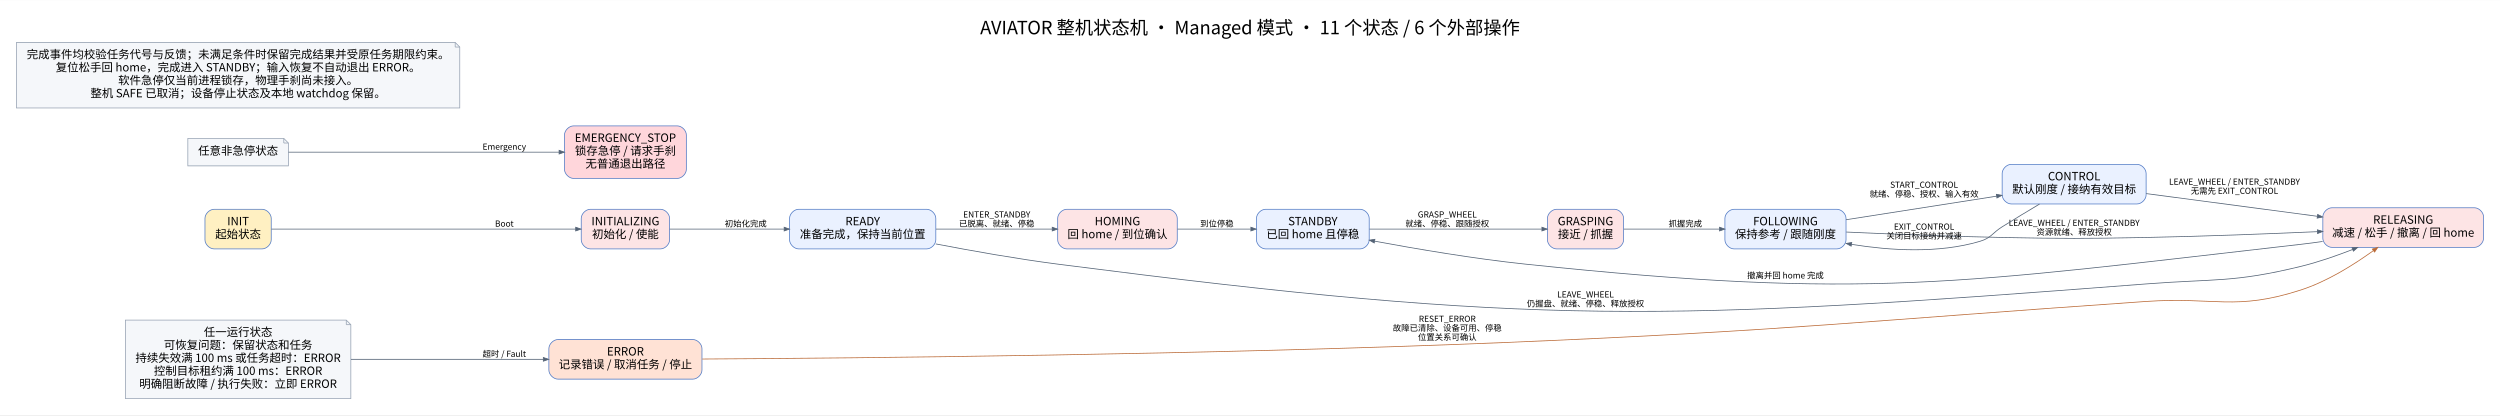
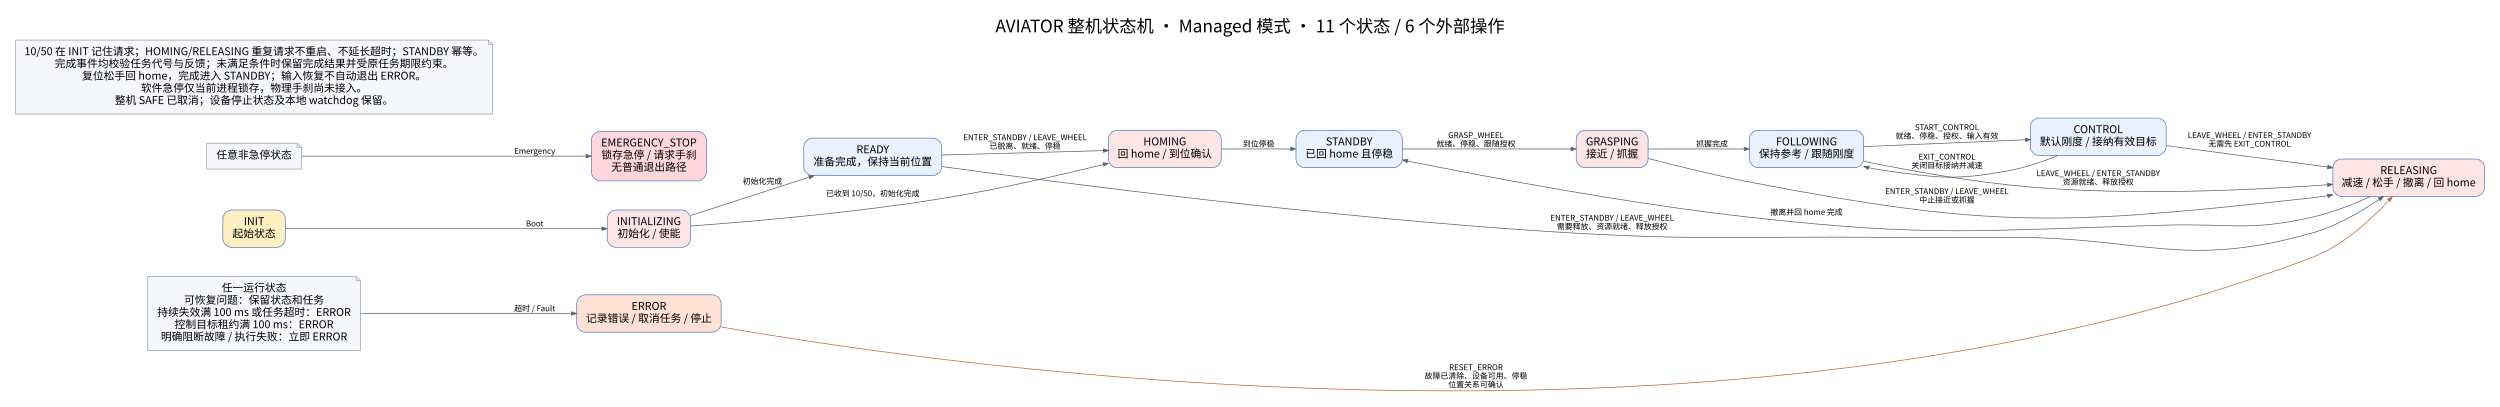
- <svg xmlns="http://www.w3.org/2000/svg" width="3282pt" height="545pt" viewBox="0.00 0.00 3282.20 544.70">
-   <g id="graph0" class="graph" transform="scale(1 1) rotate(0) translate(21.6 523.1)">
-     <polygon fill="white" stroke="transparent" points="-21.6,21.6 -21.6,-523.1 3260.6,-523.1 3260.6,21.6 -21.6,21.6" />
-     <text text-anchor="middle" x="1619.5" y="-478.3" font-family="Noto Sans CJK SC" font-size="24.00">AVIATOR 整机状态机 · Managed 模式 · 11 个状态 / 6 个外部操作</text>
+ <svg xmlns="http://www.w3.org/2000/svg" width="3479pt" height="566pt" viewBox="0.00 0.00 3479.20 565.62">
+   <g id="graph0" class="graph" transform="scale(1 1) rotate(0) translate(21.6 544.02)">
+     <polygon fill="white" stroke="transparent" points="-21.6,21.6 -21.6,-544.02 3457.6,-544.02 3457.6,21.6 -21.6,21.6" />
+     <text text-anchor="middle" x="1718" y="-499.22" font-family="Noto Sans CJK SC" font-size="24.00">AVIATOR 整机状态机 · Managed 模式 · 11 个状态 / 6 个外部操作</text>
    <g id="node1" class="node">
-       <path fill="#fff0c2" stroke="#527bc5" d="M322.5,-248.5C322.5,-248.5 259.5,-248.5 259.5,-248.5 253.5,-248.5 247.5,-242.5 247.5,-236.5 247.5,-236.5 247.5,-208.5 247.5,-208.5 247.5,-202.5 253.5,-196.5 259.5,-196.5 259.5,-196.5 322.5,-196.5 322.5,-196.5 328.5,-196.5 334.5,-202.5 334.5,-208.5 334.5,-208.5 334.5,-236.5 334.5,-236.5 334.5,-242.5 328.5,-248.5 322.5,-248.5" />
-       <text text-anchor="middle" x="291" y="-227.5" font-family="Noto Sans CJK SC" font-size="15.00">INIT</text>
-       <text text-anchor="middle" x="291" y="-210.5" font-family="Noto Sans CJK SC" font-size="15.00">起始状态</text>
+       <path fill="#fff0c2" stroke="#527bc5" d="M363.5,-251.92C363.5,-251.92 300.5,-251.92 300.5,-251.92 294.5,-251.92 288.5,-245.92 288.5,-239.92 288.5,-239.92 288.5,-211.92 288.5,-211.92 288.5,-205.92 294.5,-199.92 300.5,-199.92 300.5,-199.92 363.5,-199.92 363.5,-199.92 369.5,-199.92 375.5,-205.92 375.5,-211.92 375.5,-211.92 375.5,-239.92 375.5,-239.92 375.5,-245.92 369.5,-251.92 363.5,-251.92" />
+       <text text-anchor="middle" x="332" y="-230.92" font-family="Noto Sans CJK SC" font-size="15.00">INIT</text>
+       <text text-anchor="middle" x="332" y="-213.92" font-family="Noto Sans CJK SC" font-size="15.00">起始状态</text>
    </g>
    <g id="node2" class="node">
-       <path fill="#fde4e5" stroke="#527bc5" d="M845.5,-248.5C845.5,-248.5 753.5,-248.5 753.5,-248.5 747.5,-248.5 741.5,-242.5 741.5,-236.5 741.5,-236.5 741.5,-208.5 741.5,-208.5 741.5,-202.5 747.5,-196.5 753.5,-196.5 753.5,-196.5 845.5,-196.5 845.5,-196.5 851.5,-196.5 857.5,-202.5 857.5,-208.5 857.5,-208.5 857.5,-236.5 857.5,-236.5 857.5,-242.5 851.5,-248.5 845.5,-248.5" />
-       <text text-anchor="middle" x="799.5" y="-227.5" font-family="Noto Sans CJK SC" font-size="15.00">INITIALIZING</text>
-       <text text-anchor="middle" x="799.5" y="-210.5" font-family="Noto Sans CJK SC" font-size="15.00">初始化 / 使能</text>
+       <path fill="#fde4e5" stroke="#527bc5" d="M927.5,-251.92C927.5,-251.92 835.5,-251.92 835.5,-251.92 829.5,-251.92 823.5,-245.92 823.5,-239.92 823.5,-239.92 823.5,-211.92 823.5,-211.92 823.5,-205.92 829.5,-199.92 835.5,-199.92 835.5,-199.92 927.5,-199.92 927.5,-199.92 933.5,-199.92 939.5,-205.92 939.5,-211.92 939.5,-211.92 939.5,-239.92 939.5,-239.92 939.5,-245.92 933.5,-251.92 927.5,-251.92" />
+       <text text-anchor="middle" x="881.5" y="-230.92" font-family="Noto Sans CJK SC" font-size="15.00">INITIALIZING</text>
+       <text text-anchor="middle" x="881.5" y="-213.92" font-family="Noto Sans CJK SC" font-size="15.00">初始化 / 使能</text>
    </g>
    <g id="edge1" class="edge">
-       <path fill="none" stroke="#536275" d="M334.75,-222.5C423.69,-222.5 629.1,-222.5 734.13,-222.5" />
-       <polygon fill="#536275" stroke="#536275" points="734.21,-224.95 741.21,-222.5 734.21,-220.05 734.21,-224.95" />
-       <text text-anchor="middle" x="640.5" y="-225.7" font-family="Noto Sans CJK SC" font-size="11.00">Boot</text>
+       <path fill="none" stroke="#536275" d="M375.51,-225.92C470.89,-225.92 702.5,-225.92 815.85,-225.92" />
+       <polygon fill="#536275" stroke="#536275" points="816.14,-228.37 823.14,-225.92 816.14,-223.47 816.14,-228.37" />
+       <text text-anchor="middle" x="722.5" y="-229.12" font-family="Noto Sans CJK SC" font-size="11.00">Boot</text>
    </g>
    <g id="node3" class="node">
-       <path fill="#eaf1ff" stroke="#527bc5" d="M1195,-248.5C1195,-248.5 1027,-248.5 1027,-248.5 1021,-248.5 1015,-242.5 1015,-236.5 1015,-236.5 1015,-208.5 1015,-208.5 1015,-202.5 1021,-196.5 1027,-196.5 1027,-196.5 1195,-196.5 1195,-196.5 1201,-196.5 1207,-202.5 1207,-208.5 1207,-208.5 1207,-236.5 1207,-236.5 1207,-242.5 1201,-248.5 1195,-248.5" />
-       <text text-anchor="middle" x="1111" y="-227.5" font-family="Noto Sans CJK SC" font-size="15.00">READY</text>
-       <text text-anchor="middle" x="1111" y="-210.5" font-family="Noto Sans CJK SC" font-size="15.00">准备完成，保持当前位置</text>
+       <path fill="#eaf1ff" stroke="#527bc5" d="M1277,-351.92C1277,-351.92 1109,-351.92 1109,-351.92 1103,-351.92 1097,-345.92 1097,-339.92 1097,-339.92 1097,-311.92 1097,-311.92 1097,-305.92 1103,-299.92 1109,-299.92 1109,-299.92 1277,-299.92 1277,-299.92 1283,-299.92 1289,-305.92 1289,-311.92 1289,-311.92 1289,-339.92 1289,-339.92 1289,-345.92 1283,-351.92 1277,-351.92" />
+       <text text-anchor="middle" x="1193" y="-330.92" font-family="Noto Sans CJK SC" font-size="15.00">READY</text>
+       <text text-anchor="middle" x="1193" y="-313.92" font-family="Noto Sans CJK SC" font-size="15.00">准备完成，保持当前位置</text>
    </g>
    <g id="edge2" class="edge">
-       <path fill="none" stroke="#536275" d="M857.63,-222.5C899.58,-222.5 957.71,-222.5 1007.61,-222.5" />
-       <polygon fill="#536275" stroke="#536275" points="1007.91,-224.95 1014.91,-222.5 1007.91,-220.05 1007.91,-224.95" />
-       <text text-anchor="middle" x="957.5" y="-225.7" font-family="Noto Sans CJK SC" font-size="11.00">初始化完成</text>
+       <path fill="none" stroke="#536275" d="M939.63,-244.37C985.86,-259.31 1051.73,-280.6 1104.59,-297.67" />
+       <polygon fill="#536275" stroke="#536275" points="1103.88,-300.02 1111.3,-299.84 1105.39,-295.36 1103.88,-300.02" />
+       <text text-anchor="middle" x="1039.5" y="-288.12" font-family="Noto Sans CJK SC" font-size="11.00">初始化完成</text>
    </g>
    <g id="node4" class="node">
-       <path fill="#fde4e5" stroke="#527bc5" d="M1512,-248.5C1512,-248.5 1379,-248.5 1379,-248.5 1373,-248.5 1367,-242.5 1367,-236.5 1367,-236.5 1367,-208.5 1367,-208.5 1367,-202.5 1373,-196.5 1379,-196.5 1379,-196.5 1512,-196.5 1512,-196.5 1518,-196.5 1524,-202.5 1524,-208.5 1524,-208.5 1524,-236.5 1524,-236.5 1524,-242.5 1518,-248.5 1512,-248.5" />
-       <text text-anchor="middle" x="1445.5" y="-227.5" font-family="Noto Sans CJK SC" font-size="15.00">HOMING</text>
-       <text text-anchor="middle" x="1445.5" y="-210.5" font-family="Noto Sans CJK SC" font-size="15.00">回 home / 到位确认</text>
+       <path fill="#fde4e5" stroke="#527bc5" d="M1666,-362.92C1666,-362.92 1533,-362.92 1533,-362.92 1527,-362.92 1521,-356.92 1521,-350.92 1521,-350.92 1521,-322.92 1521,-322.92 1521,-316.92 1527,-310.92 1533,-310.92 1533,-310.92 1666,-310.92 1666,-310.92 1672,-310.92 1678,-316.92 1678,-322.92 1678,-322.92 1678,-350.92 1678,-350.92 1678,-356.92 1672,-362.92 1666,-362.92" />
+       <text text-anchor="middle" x="1599.5" y="-341.92" font-family="Noto Sans CJK SC" font-size="15.00">HOMING</text>
+       <text text-anchor="middle" x="1599.5" y="-324.92" font-family="Noto Sans CJK SC" font-size="15.00">回 home / 到位确认</text>
    </g>
    <g id="edge3" class="edge">
-       <path fill="none" stroke="#536275" d="M1207.28,-222.5C1255.38,-222.5 1313.23,-222.5 1359.76,-222.5" />
-       <polygon fill="#536275" stroke="#536275" points="1359.84,-224.95 1366.84,-222.5 1359.84,-220.05 1359.84,-224.95" />
-       <text text-anchor="middle" x="1287" y="-237.7" font-family="Noto Sans CJK SC" font-size="11.00">ENTER_STANDBY</text>
-       <text text-anchor="middle" x="1287" y="-225.7" font-family="Noto Sans CJK SC" font-size="11.00">已脱离、就绪、停稳</text>
+       <path fill="none" stroke="#536275" d="M939.66,-229.71C1018.59,-235.44 1165.22,-247.79 1289,-267.92 1365.65,-280.38 1451.8,-300.06 1513.71,-315.21" />
+       <polygon fill="#536275" stroke="#536275" points="1513.38,-317.66 1520.76,-316.95 1514.55,-312.9 1513.38,-317.66" />
+       <text text-anchor="middle" x="1193" y="-271.12" font-family="Noto Sans CJK SC" font-size="11.00">已收到 10/50，初始化完成</text>
+     </g>
+     <g id="edge4" class="edge">
+       <path fill="none" stroke="#536275" d="M1289.09,-328.5C1357.26,-330.36 1448.25,-332.83 1513.9,-334.62" />
+       <polygon fill="#536275" stroke="#536275" points="1513.9,-337.07 1520.97,-334.81 1514.04,-332.17 1513.9,-337.07" />
+       <text text-anchor="middle" x="1405" y="-349.12" font-family="Noto Sans CJK SC" font-size="11.00">ENTER_STANDBY / LEAVE_WHEEL</text>
+       <text text-anchor="middle" x="1405" y="-337.12" font-family="Noto Sans CJK SC" font-size="11.00">已脱离、就绪、停稳</text>
    </g>
    <g id="node9" class="node">
-       <path fill="#fde4e5" stroke="#527bc5" d="M3227,-250.5C3227,-250.5 3040,-250.5 3040,-250.5 3034,-250.5 3028,-244.5 3028,-238.5 3028,-238.5 3028,-210.5 3028,-210.5 3028,-204.5 3034,-198.5 3040,-198.5 3040,-198.5 3227,-198.5 3227,-198.5 3233,-198.5 3239,-204.5 3239,-210.5 3239,-210.5 3239,-238.5 3239,-238.5 3239,-244.5 3233,-250.5 3227,-250.5" />
-       <text text-anchor="middle" x="3133.5" y="-229.5" font-family="Noto Sans CJK SC" font-size="15.00">RELEASING</text>
-       <text text-anchor="middle" x="3133.5" y="-212.5" font-family="Noto Sans CJK SC" font-size="15.00">减速 / 松手 / 撤离 / 回 home</text>
+       <path fill="#fde4e5" stroke="#527bc5" d="M3424,-322.92C3424,-322.92 3237,-322.92 3237,-322.92 3231,-322.92 3225,-316.92 3225,-310.92 3225,-310.92 3225,-282.92 3225,-282.92 3225,-276.92 3231,-270.92 3237,-270.92 3237,-270.92 3424,-270.92 3424,-270.92 3430,-270.92 3436,-276.92 3436,-282.92 3436,-282.92 3436,-310.92 3436,-310.92 3436,-316.92 3430,-322.92 3424,-322.92" />
+       <text text-anchor="middle" x="3330.5" y="-301.92" font-family="Noto Sans CJK SC" font-size="15.00">RELEASING</text>
+       <text text-anchor="middle" x="3330.5" y="-284.92" font-family="Noto Sans CJK SC" font-size="15.00">减速 / 松手 / 撤离 / 回 home</text>
+     </g>
+     <g id="edge14" class="edge">
+       <path fill="none" stroke="#536275" d="M1289.25,-312.43C1458.86,-289.07 1824.57,-241.69 2135,-221.92 2341.72,-208.75 2393.87,-215.69 2601,-213.92 2678.33,-213.25 2697.67,-213.74 2775,-213.92 2962.13,-214.35 3015.85,-169.3 3196,-219.92 3229.86,-229.43 3264.15,-249.48 3289.5,-266.73" />
+       <polygon fill="#536275" stroke="#536275" points="3288.27,-268.86 3295.42,-270.82 3291.05,-264.83 3288.27,-268.86" />
+       <text text-anchor="middle" x="2222" y="-237.12" font-family="Noto Sans CJK SC" font-size="11.00">ENTER_STANDBY / LEAVE_WHEEL</text>
+       <text text-anchor="middle" x="2222" y="-225.12" font-family="Noto Sans CJK SC" font-size="11.00">需要释放、资源就绪、释放授权</text>
+     </g>
+     <g id="node5" class="node">
+       <path fill="#eaf1ff" stroke="#527bc5" d="M1918,-362.92C1918,-362.92 1794,-362.92 1794,-362.92 1788,-362.92 1782,-356.92 1782,-350.92 1782,-350.92 1782,-322.92 1782,-322.92 1782,-316.92 1788,-310.92 1794,-310.92 1794,-310.92 1918,-310.92 1918,-310.92 1924,-310.92 1930,-316.92 1930,-322.92 1930,-322.92 1930,-350.92 1930,-350.92 1930,-356.92 1924,-362.92 1918,-362.92" />
+       <text text-anchor="middle" x="1856" y="-341.92" font-family="Noto Sans CJK SC" font-size="15.00">STANDBY</text>
+       <text text-anchor="middle" x="1856" y="-324.92" font-family="Noto Sans CJK SC" font-size="15.00">已回 home 且停稳</text>
+     </g>
+     <g id="edge5" class="edge">
+       <path fill="none" stroke="#536275" d="M1678.24,-336.92C1708.69,-336.92 1743.62,-336.92 1774.35,-336.92" />
+       <polygon fill="#536275" stroke="#536275" points="1774.65,-339.37 1781.65,-336.92 1774.65,-334.47 1774.65,-339.37" />
+       <text text-anchor="middle" x="1730" y="-340.12" font-family="Noto Sans CJK SC" font-size="11.00">到位停稳</text>
+     </g>
+     <g id="node6" class="node">
+       <path fill="#fde4e5" stroke="#527bc5" d="M2260,-362.92C2260,-362.92 2184,-362.92 2184,-362.92 2178,-362.92 2172,-356.92 2172,-350.92 2172,-350.92 2172,-322.92 2172,-322.92 2172,-316.92 2178,-310.92 2184,-310.92 2184,-310.92 2260,-310.92 2260,-310.92 2266,-310.92 2272,-316.92 2272,-322.92 2272,-322.92 2272,-350.92 2272,-350.92 2272,-356.92 2266,-362.92 2260,-362.92" />
+       <text text-anchor="middle" x="2222" y="-341.92" font-family="Noto Sans CJK SC" font-size="15.00">GRASPING</text>
+       <text text-anchor="middle" x="2222" y="-324.92" font-family="Noto Sans CJK SC" font-size="15.00">接近 / 抓握</text>
+     </g>
+     <g id="edge6" class="edge">
+       <path fill="none" stroke="#536275" d="M1930.22,-336.92C1999.39,-336.92 2101.66,-336.92 2164.67,-336.92" />
+       <polygon fill="#536275" stroke="#536275" points="2164.77,-339.37 2171.77,-336.92 2164.77,-334.47 2164.77,-339.37" />
+       <text text-anchor="middle" x="2032.5" y="-352.12" font-family="Noto Sans CJK SC" font-size="11.00">GRASP_WHEEL</text>
+       <text text-anchor="middle" x="2032.5" y="-340.12" font-family="Noto Sans CJK SC" font-size="11.00">就绪、停稳、跟随授权</text>
+     </g>
+     <g id="node7" class="node">
+       <path fill="#eaf1ff" stroke="#527bc5" d="M2560,-362.92C2560,-362.92 2425,-362.92 2425,-362.92 2419,-362.92 2413,-356.92 2413,-350.92 2413,-350.92 2413,-322.92 2413,-322.92 2413,-316.92 2419,-310.92 2425,-310.92 2425,-310.92 2560,-310.92 2560,-310.92 2566,-310.92 2572,-316.92 2572,-322.92 2572,-322.92 2572,-350.92 2572,-350.92 2572,-356.92 2566,-362.92 2560,-362.92" />
+       <text text-anchor="middle" x="2492.5" y="-341.92" font-family="Noto Sans CJK SC" font-size="15.00">FOLLOWING</text>
+       <text text-anchor="middle" x="2492.5" y="-324.92" font-family="Noto Sans CJK SC" font-size="15.00">保持参考 / 跟随刚度</text>
+     </g>
+     <g id="edge8" class="edge">
+       <path fill="none" stroke="#536275" d="M2272.25,-336.92C2309.54,-336.92 2361.7,-336.92 2405.78,-336.92" />
+       <polygon fill="#536275" stroke="#536275" points="2405.79,-339.37 2412.79,-336.92 2405.79,-334.47 2405.79,-339.37" />
+       <text text-anchor="middle" x="2361" y="-340.12" font-family="Noto Sans CJK SC" font-size="11.00">抓握完成</text>
+     </g>
+     <g id="edge7" class="edge">
+       <path fill="none" stroke="#536275" d="M2272.33,-323.61C2310.51,-313.64 2364.84,-300.18 2413,-290.92 2754.87,-225.14 2849.94,-230.94 3196,-268.92 3203.06,-269.69 3210.3,-270.67 3217.58,-271.79" />
+       <polygon fill="#536275" stroke="#536275" points="3217.57,-274.27 3224.87,-272.96 3218.35,-269.43 3217.57,-274.27" />
+       <text text-anchor="middle" x="2688" y="-274.12" font-family="Noto Sans CJK SC" font-size="11.00">ENTER_STANDBY / LEAVE_WHEEL</text>
+       <text text-anchor="middle" x="2688" y="-262.12" font-family="Noto Sans CJK SC" font-size="11.00">中止接近或抓握</text>
+     </g>
+     <g id="node8" class="node">
+       <path fill="#eaf1ff" stroke="#527bc5" d="M2981,-379.92C2981,-379.92 2816,-379.92 2816,-379.92 2810,-379.92 2804,-373.92 2804,-367.92 2804,-367.92 2804,-339.92 2804,-339.92 2804,-333.92 2810,-327.92 2816,-327.92 2816,-327.92 2981,-327.92 2981,-327.92 2987,-327.92 2993,-333.92 2993,-339.92 2993,-339.92 2993,-367.92 2993,-367.92 2993,-373.92 2987,-379.92 2981,-379.92" />
+       <text text-anchor="middle" x="2898.5" y="-358.92" font-family="Noto Sans CJK SC" font-size="15.00">CONTROL</text>
+       <text text-anchor="middle" x="2898.5" y="-341.92" font-family="Noto Sans CJK SC" font-size="15.00">默认刚度 / 接纳有效目标</text>
+     </g>
+     <g id="edge9" class="edge">
+       <path fill="none" stroke="#536275" d="M2572.35,-340.23C2636.51,-342.93 2727.48,-346.76 2796.88,-349.68" />
+       <polygon fill="#536275" stroke="#536275" points="2796.86,-352.13 2803.96,-349.98 2797.06,-347.24 2796.86,-352.13" />
+       <text text-anchor="middle" x="2688" y="-363.12" font-family="Noto Sans CJK SC" font-size="11.00">START_CONTROL</text>
+       <text text-anchor="middle" x="2688" y="-351.12" font-family="Noto Sans CJK SC" font-size="11.00">就绪、停稳、授权、输入有效</text>
+     </g>
+     <g id="edge11" class="edge">
+       <path fill="none" stroke="#536275" d="M2572.15,-319.7C2634.64,-306.95 2724.44,-290.66 2804,-283.92 2946.23,-271.86 3110.82,-279.39 3217.36,-287.07" />
+       <polygon fill="#536275" stroke="#536275" points="3217.45,-289.54 3224.61,-287.6 3217.81,-284.65 3217.45,-289.54" />
+       <text text-anchor="middle" x="2898.5" y="-299.12" font-family="Noto Sans CJK SC" font-size="11.00">LEAVE_WHEEL / ENTER_STANDBY</text>
+       <text text-anchor="middle" x="2898.5" y="-287.12" font-family="Noto Sans CJK SC" font-size="11.00">资源就绪、释放授权</text>
+     </g>
+     <g id="edge10" class="edge">
+       <path fill="none" stroke="#536275" d="M2842.34,-327.82C2821.7,-319.39 2797.73,-311.13 2775,-306.92 2698.96,-292.83 2677.62,-296.43 2601,-306.92 2593.95,-307.88 2586.7,-309.19 2579.47,-310.72" />
+       <polygon fill="#536275" stroke="#536275" points="2578.55,-308.41 2572.24,-312.32 2579.61,-313.2 2578.55,-308.41" />
+       <text text-anchor="middle" x="2688" y="-322.12" font-family="Noto Sans CJK SC" font-size="11.00">EXIT_CONTROL</text>
+       <text text-anchor="middle" x="2688" y="-310.12" font-family="Noto Sans CJK SC" font-size="11.00">关闭目标接纳并减速</text>
    </g>
    <g id="edge12" class="edge">
-       <path fill="none" stroke="#536275" d="M1207.01,-203.02C1254.83,-193.81 1313.8,-183.36 1367,-176.5 1997,-95.26 2162.67,-101.61 2796,-150.5 2886.53,-157.49 2910.78,-152.02 2999,-173.5 3021.72,-179.03 3045.81,-187.4 3067.17,-195.77" />
-       <polygon fill="#536275" stroke="#536275" points="3066.3,-198.06 3073.71,-198.37 3068.11,-193.51 3066.3,-198.06" />
-       <text text-anchor="middle" x="2060" y="-132.7" font-family="Noto Sans CJK SC" font-size="11.00">LEAVE_WHEEL</text>
-       <text text-anchor="middle" x="2060" y="-120.7" font-family="Noto Sans CJK SC" font-size="11.00">仍握盘、就绪、停稳、释放授权</text>
+       <path fill="none" stroke="#536275" d="M2993.07,-341.51C3059.11,-332.76 3147.9,-320.99 3217.68,-311.74" />
+       <polygon fill="#536275" stroke="#536275" points="3218.19,-314.14 3224.8,-310.79 3217.54,-309.29 3218.19,-314.14" />
+       <text text-anchor="middle" x="3109" y="-352.12" font-family="Noto Sans CJK SC" font-size="11.00">LEAVE_WHEEL / ENTER_STANDBY</text>
+       <text text-anchor="middle" x="3109" y="-340.12" font-family="Noto Sans CJK SC" font-size="11.00">无需先 EXIT_CONTROL</text>
    </g>
-     <g id="node5" class="node">
-       <path fill="#eaf1ff" stroke="#527bc5" d="M1764,-248.5C1764,-248.5 1640,-248.5 1640,-248.5 1634,-248.5 1628,-242.5 1628,-236.5 1628,-236.5 1628,-208.5 1628,-208.5 1628,-202.5 1634,-196.5 1640,-196.5 1640,-196.5 1764,-196.5 1764,-196.5 1770,-196.5 1776,-202.5 1776,-208.5 1776,-208.5 1776,-236.5 1776,-236.5 1776,-242.5 1770,-248.5 1764,-248.5" />
-       <text text-anchor="middle" x="1702" y="-227.5" font-family="Noto Sans CJK SC" font-size="15.00">STANDBY</text>
-       <text text-anchor="middle" x="1702" y="-210.5" font-family="Noto Sans CJK SC" font-size="15.00">已回 home 且停稳</text>
-     </g>
-     <g id="edge4" class="edge">
-       <path fill="none" stroke="#536275" d="M1524.24,-222.5C1554.69,-222.5 1589.62,-222.5 1620.35,-222.5" />
-       <polygon fill="#536275" stroke="#536275" points="1620.65,-224.95 1627.65,-222.5 1620.65,-220.05 1620.65,-224.95" />
-       <text text-anchor="middle" x="1576" y="-225.7" font-family="Noto Sans CJK SC" font-size="11.00">到位停稳</text>
-     </g>
-     <g id="node6" class="node">
-       <path fill="#fde4e5" stroke="#527bc5" d="M2098,-248.5C2098,-248.5 2022,-248.5 2022,-248.5 2016,-248.5 2010,-242.5 2010,-236.5 2010,-236.5 2010,-208.5 2010,-208.5 2010,-202.5 2016,-196.5 2022,-196.5 2022,-196.5 2098,-196.5 2098,-196.5 2104,-196.5 2110,-202.5 2110,-208.5 2110,-208.5 2110,-236.5 2110,-236.5 2110,-242.5 2104,-248.5 2098,-248.5" />
-       <text text-anchor="middle" x="2060" y="-227.5" font-family="Noto Sans CJK SC" font-size="15.00">GRASPING</text>
-       <text text-anchor="middle" x="2060" y="-210.5" font-family="Noto Sans CJK SC" font-size="15.00">接近 / 抓握</text>
-     </g>
-     <g id="edge5" class="edge">
-       <path fill="none" stroke="#536275" d="M1776.33,-222.5C1843.42,-222.5 1941.27,-222.5 2002.48,-222.5" />
-       <polygon fill="#536275" stroke="#536275" points="2002.76,-224.95 2009.76,-222.5 2002.76,-220.05 2002.76,-224.95" />
-       <text text-anchor="middle" x="1878.5" y="-237.7" font-family="Noto Sans CJK SC" font-size="11.00">GRASP_WHEEL</text>
-       <text text-anchor="middle" x="1878.5" y="-225.7" font-family="Noto Sans CJK SC" font-size="11.00">就绪、停稳、跟随授权</text>
-     </g>
-     <g id="node7" class="node">
-       <path fill="#eaf1ff" stroke="#527bc5" d="M2390,-248.5C2390,-248.5 2255,-248.5 2255,-248.5 2249,-248.5 2243,-242.5 2243,-236.5 2243,-236.5 2243,-208.5 2243,-208.5 2243,-202.5 2249,-196.5 2255,-196.5 2255,-196.5 2390,-196.5 2390,-196.5 2396,-196.5 2402,-202.5 2402,-208.5 2402,-208.5 2402,-236.5 2402,-236.5 2402,-242.5 2396,-248.5 2390,-248.5" />
-       <text text-anchor="middle" x="2322.5" y="-227.5" font-family="Noto Sans CJK SC" font-size="15.00">FOLLOWING</text>
-       <text text-anchor="middle" x="2322.5" y="-210.5" font-family="Noto Sans CJK SC" font-size="15.00">保持参考 / 跟随刚度</text>
-     </g>
-     <g id="edge6" class="edge">
-       <path fill="none" stroke="#536275" d="M2110.3,-222.5C2145.65,-222.5 2194.18,-222.5 2235.8,-222.5" />
-       <polygon fill="#536275" stroke="#536275" points="2235.95,-224.95 2242.95,-222.5 2235.95,-220.05 2235.95,-224.95" />
-       <text text-anchor="middle" x="2191" y="-225.7" font-family="Noto Sans CJK SC" font-size="11.00">抓握完成</text>
-     </g>
-     <g id="node8" class="node">
-       <path fill="#eaf1ff" stroke="#527bc5" d="M2784,-307.5C2784,-307.5 2619,-307.5 2619,-307.5 2613,-307.5 2607,-301.5 2607,-295.5 2607,-295.5 2607,-267.5 2607,-267.5 2607,-261.5 2613,-255.5 2619,-255.5 2619,-255.5 2784,-255.5 2784,-255.5 2790,-255.5 2796,-261.5 2796,-267.5 2796,-267.5 2796,-295.5 2796,-295.5 2796,-301.5 2790,-307.5 2784,-307.5" />
-       <text text-anchor="middle" x="2701.5" y="-286.5" font-family="Noto Sans CJK SC" font-size="15.00">CONTROL</text>
-       <text text-anchor="middle" x="2701.5" y="-269.5" font-family="Noto Sans CJK SC" font-size="15.00">默认刚度 / 接纳有效目标</text>
-     </g>
-     <g id="edge7" class="edge">
-       <path fill="none" stroke="#536275" d="M2402.07,-234.8C2459.42,-243.77 2537.64,-256.01 2599.61,-265.71" />
-       <polygon fill="#536275" stroke="#536275" points="2599.4,-268.16 2606.7,-266.82 2600.16,-263.32 2599.4,-268.16" />
-       <text text-anchor="middle" x="2504.5" y="-276.7" font-family="Noto Sans CJK SC" font-size="11.00">START_CONTROL</text>
-       <text text-anchor="middle" x="2504.5" y="-264.7" font-family="Noto Sans CJK SC" font-size="11.00">就绪、停稳、授权、输入有效</text>
-     </g>
-     <g id="edge9" class="edge">
-       <path fill="none" stroke="#536275" d="M2402.3,-218.62C2459.17,-216.02 2537.81,-212.84 2607,-211.5 2690.98,-209.87 2712.02,-209.88 2796,-211.5 2871.01,-212.95 2955.37,-216.21 3020.86,-219.11" />
-       <polygon fill="#536275" stroke="#536275" points="3020.84,-221.56 3027.94,-219.42 3021.06,-216.66 3020.84,-221.56" />
-       <text text-anchor="middle" x="2701.5" y="-226.7" font-family="Noto Sans CJK SC" font-size="11.00">LEAVE_WHEEL / ENTER_STANDBY</text>
-       <text text-anchor="middle" x="2701.5" y="-214.7" font-family="Noto Sans CJK SC" font-size="11.00">资源就绪、释放授权</text>
-     </g>
-     <g id="edge8" class="edge">
-       <path fill="none" stroke="#536275" d="M2656.04,-255.37C2640.45,-246.08 2622.87,-235.45 2607,-225.5 2593.94,-217.32 2592.77,-210.91 2578,-206.5 2523.4,-190.21 2459.38,-194.34 2409.21,-202.48" />
-       <polygon fill="#536275" stroke="#536275" points="2408.72,-200.08 2402.22,-203.65 2409.53,-204.91 2408.72,-200.08" />
-       <text text-anchor="middle" x="2504.5" y="-221.7" font-family="Noto Sans CJK SC" font-size="11.00">EXIT_CONTROL</text>
-       <text text-anchor="middle" x="2504.5" y="-209.7" font-family="Noto Sans CJK SC" font-size="11.00">关闭目标接纳并减速</text>
-     </g>
-     <g id="edge10" class="edge">
-       <path fill="none" stroke="#536275" d="M2796.07,-269.1C2862.11,-260.34 2950.9,-248.57 3020.68,-239.32" />
-       <polygon fill="#536275" stroke="#536275" points="3021.19,-241.73 3027.8,-238.38 3020.54,-236.87 3021.19,-241.73" />
-       <text text-anchor="middle" x="2912" y="-280.7" font-family="Noto Sans CJK SC" font-size="11.00">LEAVE_WHEEL / ENTER_STANDBY</text>
-       <text text-anchor="middle" x="2912" y="-268.7" font-family="Noto Sans CJK SC" font-size="11.00">无需先 EXIT_CONTROL</text>
-     </g>
-     <g id="edge11" class="edge">
-       <path fill="none" stroke="#536275" d="M3027.7,-206.22C3018.01,-204.83 3008.34,-203.56 2999,-202.5 2549.32,-151.27 2431.11,-129.12 1981,-176.5 1913.93,-183.56 1838.48,-196.35 1783.13,-206.66" />
-       <polygon fill="#536275" stroke="#536275" points="1782.57,-204.27 1776.14,-207.97 1783.47,-209.09 1782.57,-204.27" />
-       <text text-anchor="middle" x="2322.5" y="-157.7" font-family="Noto Sans CJK SC" font-size="11.00">撤离并回 home 完成</text>
+     <g id="edge13" class="edge">
+       <path fill="none" stroke="#536275" d="M3277.89,-270.89C3253.65,-259.92 3223.99,-248.25 3196,-241.92 3107.87,-221.98 3083.32,-233.36 2993,-230.92 2735.27,-223.94 2669.23,-213.31 2413,-241.92 2242.54,-260.95 2045.06,-298.41 1937.33,-320.17" />
+       <polygon fill="#536275" stroke="#536275" points="1936.74,-317.79 1930.36,-321.58 1937.71,-322.59 1936.74,-317.79" />
+       <text text-anchor="middle" x="2492.5" y="-245.12" font-family="Noto Sans CJK SC" font-size="11.00">撤离并回 home 完成</text>
    </g>
    <g id="node10" class="node">
-       <path fill="#ffe2d5" stroke="#527bc5" d="M888,-77.5C888,-77.5 711,-77.5 711,-77.5 705,-77.5 699,-71.5 699,-65.5 699,-65.5 699,-37.5 699,-37.5 699,-31.5 705,-25.5 711,-25.5 711,-25.5 888,-25.5 888,-25.5 894,-25.5 900,-31.5 900,-37.5 900,-37.5 900,-65.5 900,-65.5 900,-71.5 894,-77.5 888,-77.5" />
-       <text text-anchor="middle" x="799.5" y="-56.5" font-family="Noto Sans CJK SC" font-size="15.00">ERROR</text>
-       <text text-anchor="middle" x="799.5" y="-39.5" font-family="Noto Sans CJK SC" font-size="15.00">记录错误 / 取消任务 / 停止</text>
+       <path fill="#ffe2d5" stroke="#527bc5" d="M970,-133.92C970,-133.92 793,-133.92 793,-133.92 787,-133.92 781,-127.92 781,-121.92 781,-121.92 781,-93.92 781,-93.92 781,-87.92 787,-81.92 793,-81.92 793,-81.92 970,-81.92 970,-81.92 976,-81.92 982,-87.92 982,-93.92 982,-93.92 982,-121.92 982,-121.92 982,-127.92 976,-133.92 970,-133.92" />
+       <text text-anchor="middle" x="881.5" y="-112.92" font-family="Noto Sans CJK SC" font-size="15.00">ERROR</text>
+       <text text-anchor="middle" x="881.5" y="-95.92" font-family="Noto Sans CJK SC" font-size="15.00">记录错误 / 取消任务 / 停止</text>
    </g>
-     <g id="edge13" class="edge">
-       <path fill="none" stroke="#ba6936" d="M900.28,-51.9C1100.01,-53.04 1563.18,-57.36 1952,-73.5 2327.55,-89.09 2421.01,-101.65 2796,-127.5 2886.25,-133.72 2912.91,-114.7 2999,-142.5 3033.75,-153.72 3068.76,-175.72 3094.21,-194.11" />
-       <polygon fill="#ba6936" stroke="#ba6936" points="3093.04,-196.29 3100.14,-198.45 3095.94,-192.34 3093.04,-196.29" />
-       <text text-anchor="middle" x="1878.5" y="-100.7" font-family="Noto Sans CJK SC" font-size="11.00">RESET_ERROR</text>
-       <text text-anchor="middle" x="1878.5" y="-88.7" font-family="Noto Sans CJK SC" font-size="11.00">故障已清除、设备可用、停稳</text>
-       <text text-anchor="middle" x="1878.5" y="-76.7" font-family="Noto Sans CJK SC" font-size="11.00">位置关系可确认</text>
+     <g id="edge15" class="edge">
+       <path fill="none" stroke="#ba6936" d="M982.24,-89.13C1311.83,-31.56 2390.82,120.53 3196,-185.92 3239.05,-202.3 3278.27,-238.68 3302.9,-265.34" />
+       <polygon fill="#ba6936" stroke="#ba6936" points="3301.1,-267 3307.63,-270.53 3304.73,-263.71 3301.1,-267" />
+       <text text-anchor="middle" x="2032.5" y="-29.12" font-family="Noto Sans CJK SC" font-size="11.00">RESET_ERROR</text>
+       <text text-anchor="middle" x="2032.5" y="-17.12" font-family="Noto Sans CJK SC" font-size="11.00">故障已清除、设备可用、停稳</text>
+       <text text-anchor="middle" x="2032.5" y="-5.12" font-family="Noto Sans CJK SC" font-size="11.00">位置关系可确认</text>
    </g>
    <g id="node11" class="node">
-       <path fill="#ffd6db" stroke="#527bc5" d="M867.5,-358C867.5,-358 731.5,-358 731.5,-358 725.5,-358 719.5,-352 719.5,-346 719.5,-346 719.5,-301 719.5,-301 719.5,-295 725.5,-289 731.5,-289 731.5,-289 867.5,-289 867.5,-289 873.5,-289 879.5,-295 879.5,-301 879.5,-301 879.5,-346 879.5,-346 879.5,-352 873.5,-358 867.5,-358" />
-       <text text-anchor="middle" x="799.5" y="-337" font-family="Noto Sans CJK SC" font-size="15.00">EMERGENCY_STOP</text>
-       <text text-anchor="middle" x="799.5" y="-320" font-family="Noto Sans CJK SC" font-size="15.00">锁存急停 / 请求手刹</text>
-       <text text-anchor="middle" x="799.5" y="-303" font-family="Noto Sans CJK SC" font-size="15.00">无普通退出路径</text>
+       <path fill="#ffd6db" stroke="#527bc5" d="M949.5,-361.42C949.5,-361.42 813.5,-361.42 813.5,-361.42 807.5,-361.42 801.5,-355.42 801.5,-349.42 801.5,-349.42 801.5,-304.42 801.5,-304.42 801.5,-298.42 807.5,-292.42 813.5,-292.42 813.5,-292.42 949.5,-292.42 949.5,-292.42 955.5,-292.42 961.5,-298.42 961.5,-304.42 961.5,-304.42 961.5,-349.42 961.5,-349.42 961.5,-355.42 955.5,-361.42 949.5,-361.42" />
+       <text text-anchor="middle" x="881.5" y="-340.42" font-family="Noto Sans CJK SC" font-size="15.00">EMERGENCY_STOP</text>
+       <text text-anchor="middle" x="881.5" y="-323.42" font-family="Noto Sans CJK SC" font-size="15.00">锁存急停 / 请求手刹</text>
+       <text text-anchor="middle" x="881.5" y="-306.42" font-family="Noto Sans CJK SC" font-size="15.00">无普通退出路径</text>
    </g>
    <g id="node12" class="node">
-       <polygon fill="#f5f7fa" stroke="#95a1b2" points="433,-103 143,-103 143,0 439,0 439,-97 433,-103" />
-       <polyline fill="none" stroke="#95a1b2" points="433,-103 433,-97 " />
-       <polyline fill="none" stroke="#95a1b2" points="439,-97 433,-97 " />
-       <text text-anchor="middle" x="291" y="-82" font-family="Noto Sans CJK SC" font-size="15.00">任一运行状态</text>
-       <text text-anchor="middle" x="291" y="-65" font-family="Noto Sans CJK SC" font-size="15.00">可恢复问题：保留状态和任务</text>
-       <text text-anchor="middle" x="291" y="-48" font-family="Noto Sans CJK SC" font-size="15.00">持续失效满 100 ms 或任务超时：ERROR</text>
-       <text text-anchor="middle" x="291" y="-31" font-family="Noto Sans CJK SC" font-size="15.00">控制目标租约满 100 ms：ERROR</text>
-       <text text-anchor="middle" x="291" y="-14" font-family="Noto Sans CJK SC" font-size="15.00">明确阻断故障 / 执行失败：立即 ERROR</text>
+       <polygon fill="#f5f7fa" stroke="#95a1b2" points="474,-159.42 184,-159.42 184,-56.42 480,-56.42 480,-153.42 474,-159.42" />
+       <polyline fill="none" stroke="#95a1b2" points="474,-159.42 474,-153.42 " />
+       <polyline fill="none" stroke="#95a1b2" points="480,-153.42 474,-153.42 " />
+       <text text-anchor="middle" x="332" y="-138.42" font-family="Noto Sans CJK SC" font-size="15.00">任一运行状态</text>
+       <text text-anchor="middle" x="332" y="-121.42" font-family="Noto Sans CJK SC" font-size="15.00">可恢复问题：保留状态和任务</text>
+       <text text-anchor="middle" x="332" y="-104.42" font-family="Noto Sans CJK SC" font-size="15.00">持续失效满 100 ms 或任务超时：ERROR</text>
+       <text text-anchor="middle" x="332" y="-87.42" font-family="Noto Sans CJK SC" font-size="15.00">控制目标租约满 100 ms：ERROR</text>
+       <text text-anchor="middle" x="332" y="-70.42" font-family="Noto Sans CJK SC" font-size="15.00">明确阻断故障 / 执行失败：立即 ERROR</text>
    </g>
-     <g id="edge14" class="edge">
-       <path fill="none" stroke="#536275" d="M439.18,-51.5C519.96,-51.5 618.32,-51.5 691.69,-51.5" />
-       <polygon fill="#536275" stroke="#536275" points="691.72,-53.95 698.72,-51.5 691.72,-49.05 691.72,-53.95" />
-       <text text-anchor="middle" x="640.5" y="-54.7" font-family="Noto Sans CJK SC" font-size="11.00">超时 / Fault</text>
+     <g id="edge16" class="edge">
+       <path fill="none" stroke="#536275" d="M480.08,-107.92C572.56,-107.92 689.79,-107.92 773.46,-107.92" />
+       <polygon fill="#536275" stroke="#536275" points="773.69,-110.37 780.69,-107.92 773.69,-105.47 773.69,-110.37" />
+       <text text-anchor="middle" x="722.5" y="-111.12" font-family="Noto Sans CJK SC" font-size="11.00">超时 / Fault</text>
    </g>
    <g id="node13" class="node">
-       <polygon fill="#f5f7fa" stroke="#95a1b2" points="351,-341.5 225,-341.5 225,-305.5 357,-305.5 357,-335.5 351,-341.5" />
-       <polyline fill="none" stroke="#95a1b2" points="351,-341.5 351,-335.5 " />
-       <polyline fill="none" stroke="#95a1b2" points="357,-335.5 351,-335.5 " />
-       <text text-anchor="middle" x="291" y="-320" font-family="Noto Sans CJK SC" font-size="15.00">任意非急停状态</text>
+       <polygon fill="#f5f7fa" stroke="#95a1b2" points="392,-344.92 266,-344.92 266,-308.92 398,-308.92 398,-338.92 392,-344.92" />
+       <polyline fill="none" stroke="#95a1b2" points="392,-344.92 392,-338.92 " />
+       <polyline fill="none" stroke="#95a1b2" points="398,-338.92 392,-338.92 " />
+       <text text-anchor="middle" x="332" y="-323.42" font-family="Noto Sans CJK SC" font-size="15.00">任意非急停状态</text>
    </g>
-     <g id="edge15" class="edge">
-       <path fill="none" stroke="#536275" d="M357.18,-323.5C447.72,-323.5 611.73,-323.5 712.3,-323.5" />
-       <polygon fill="#536275" stroke="#536275" points="712.43,-325.95 719.43,-323.5 712.43,-321.05 712.43,-325.95" />
-       <text text-anchor="middle" x="640.5" y="-326.7" font-family="Noto Sans CJK SC" font-size="11.00">Emergency</text>
+     <g id="edge17" class="edge">
+       <path fill="none" stroke="#536275" d="M398.23,-326.92C496.86,-326.92 684.09,-326.92 794,-326.92" />
+       <polygon fill="#536275" stroke="#536275" points="794.12,-329.37 801.12,-326.92 794.12,-324.47 794.12,-329.37" />
+       <text text-anchor="middle" x="722.5" y="-330.12" font-family="Noto Sans CJK SC" font-size="11.00">Emergency</text>
    </g>
    <g id="node14" class="node">
-       <polygon fill="#f5f7fa" stroke="#95a1b2" points="576,-467.5 0,-467.5 0,-381.5 582,-381.5 582,-461.5 576,-467.5" />
-       <polyline fill="none" stroke="#95a1b2" points="576,-467.5 576,-461.5 " />
-       <polyline fill="none" stroke="#95a1b2" points="582,-461.5 576,-461.5 " />
-       <text text-anchor="middle" x="291" y="-446.5" font-family="Noto Sans CJK SC" font-size="15.00">完成事件均校验任务代号与反馈；未满足条件时保留完成结果并受原任务期限约束。</text>
-       <text text-anchor="middle" x="291" y="-429.5" font-family="Noto Sans CJK SC" font-size="15.00">复位松手回 home，完成进入 STANDBY；输入恢复不自动退出 ERROR。</text>
-       <text text-anchor="middle" x="291" y="-412.5" font-family="Noto Sans CJK SC" font-size="15.00">软件急停仅当前进程锁存，物理手刹尚未接入。</text>
-       <text text-anchor="middle" x="291" y="-395.5" font-family="Noto Sans CJK SC" font-size="15.00">整机 SAFE 已取消；设备停止状态及本地 watchdog 保留。</text>
+       <polygon fill="#f5f7fa" stroke="#95a1b2" points="658,-488.42 0,-488.42 0,-385.42 664,-385.42 664,-482.42 658,-488.42" />
+       <polyline fill="none" stroke="#95a1b2" points="658,-488.42 658,-482.42 " />
+       <polyline fill="none" stroke="#95a1b2" points="664,-482.42 658,-482.42 " />
+       <text text-anchor="middle" x="332" y="-467.42" font-family="Noto Sans CJK SC" font-size="15.00">10/50 在 INIT 记住请求；HOMING/RELEASING 重复请求不重启、不延长超时；STANDBY 幂等。</text>
+       <text text-anchor="middle" x="332" y="-450.42" font-family="Noto Sans CJK SC" font-size="15.00">完成事件均校验任务代号与反馈；未满足条件时保留完成结果并受原任务期限约束。</text>
+       <text text-anchor="middle" x="332" y="-433.42" font-family="Noto Sans CJK SC" font-size="15.00">复位松手回 home，完成进入 STANDBY；输入恢复不自动退出 ERROR。</text>
+       <text text-anchor="middle" x="332" y="-416.42" font-family="Noto Sans CJK SC" font-size="15.00">软件急停仅当前进程锁存，物理手刹尚未接入。</text>
+       <text text-anchor="middle" x="332" y="-399.42" font-family="Noto Sans CJK SC" font-size="15.00">整机 SAFE 已取消；设备停止状态及本地 watchdog 保留。</text>
    </g>
  </g>
</svg>
